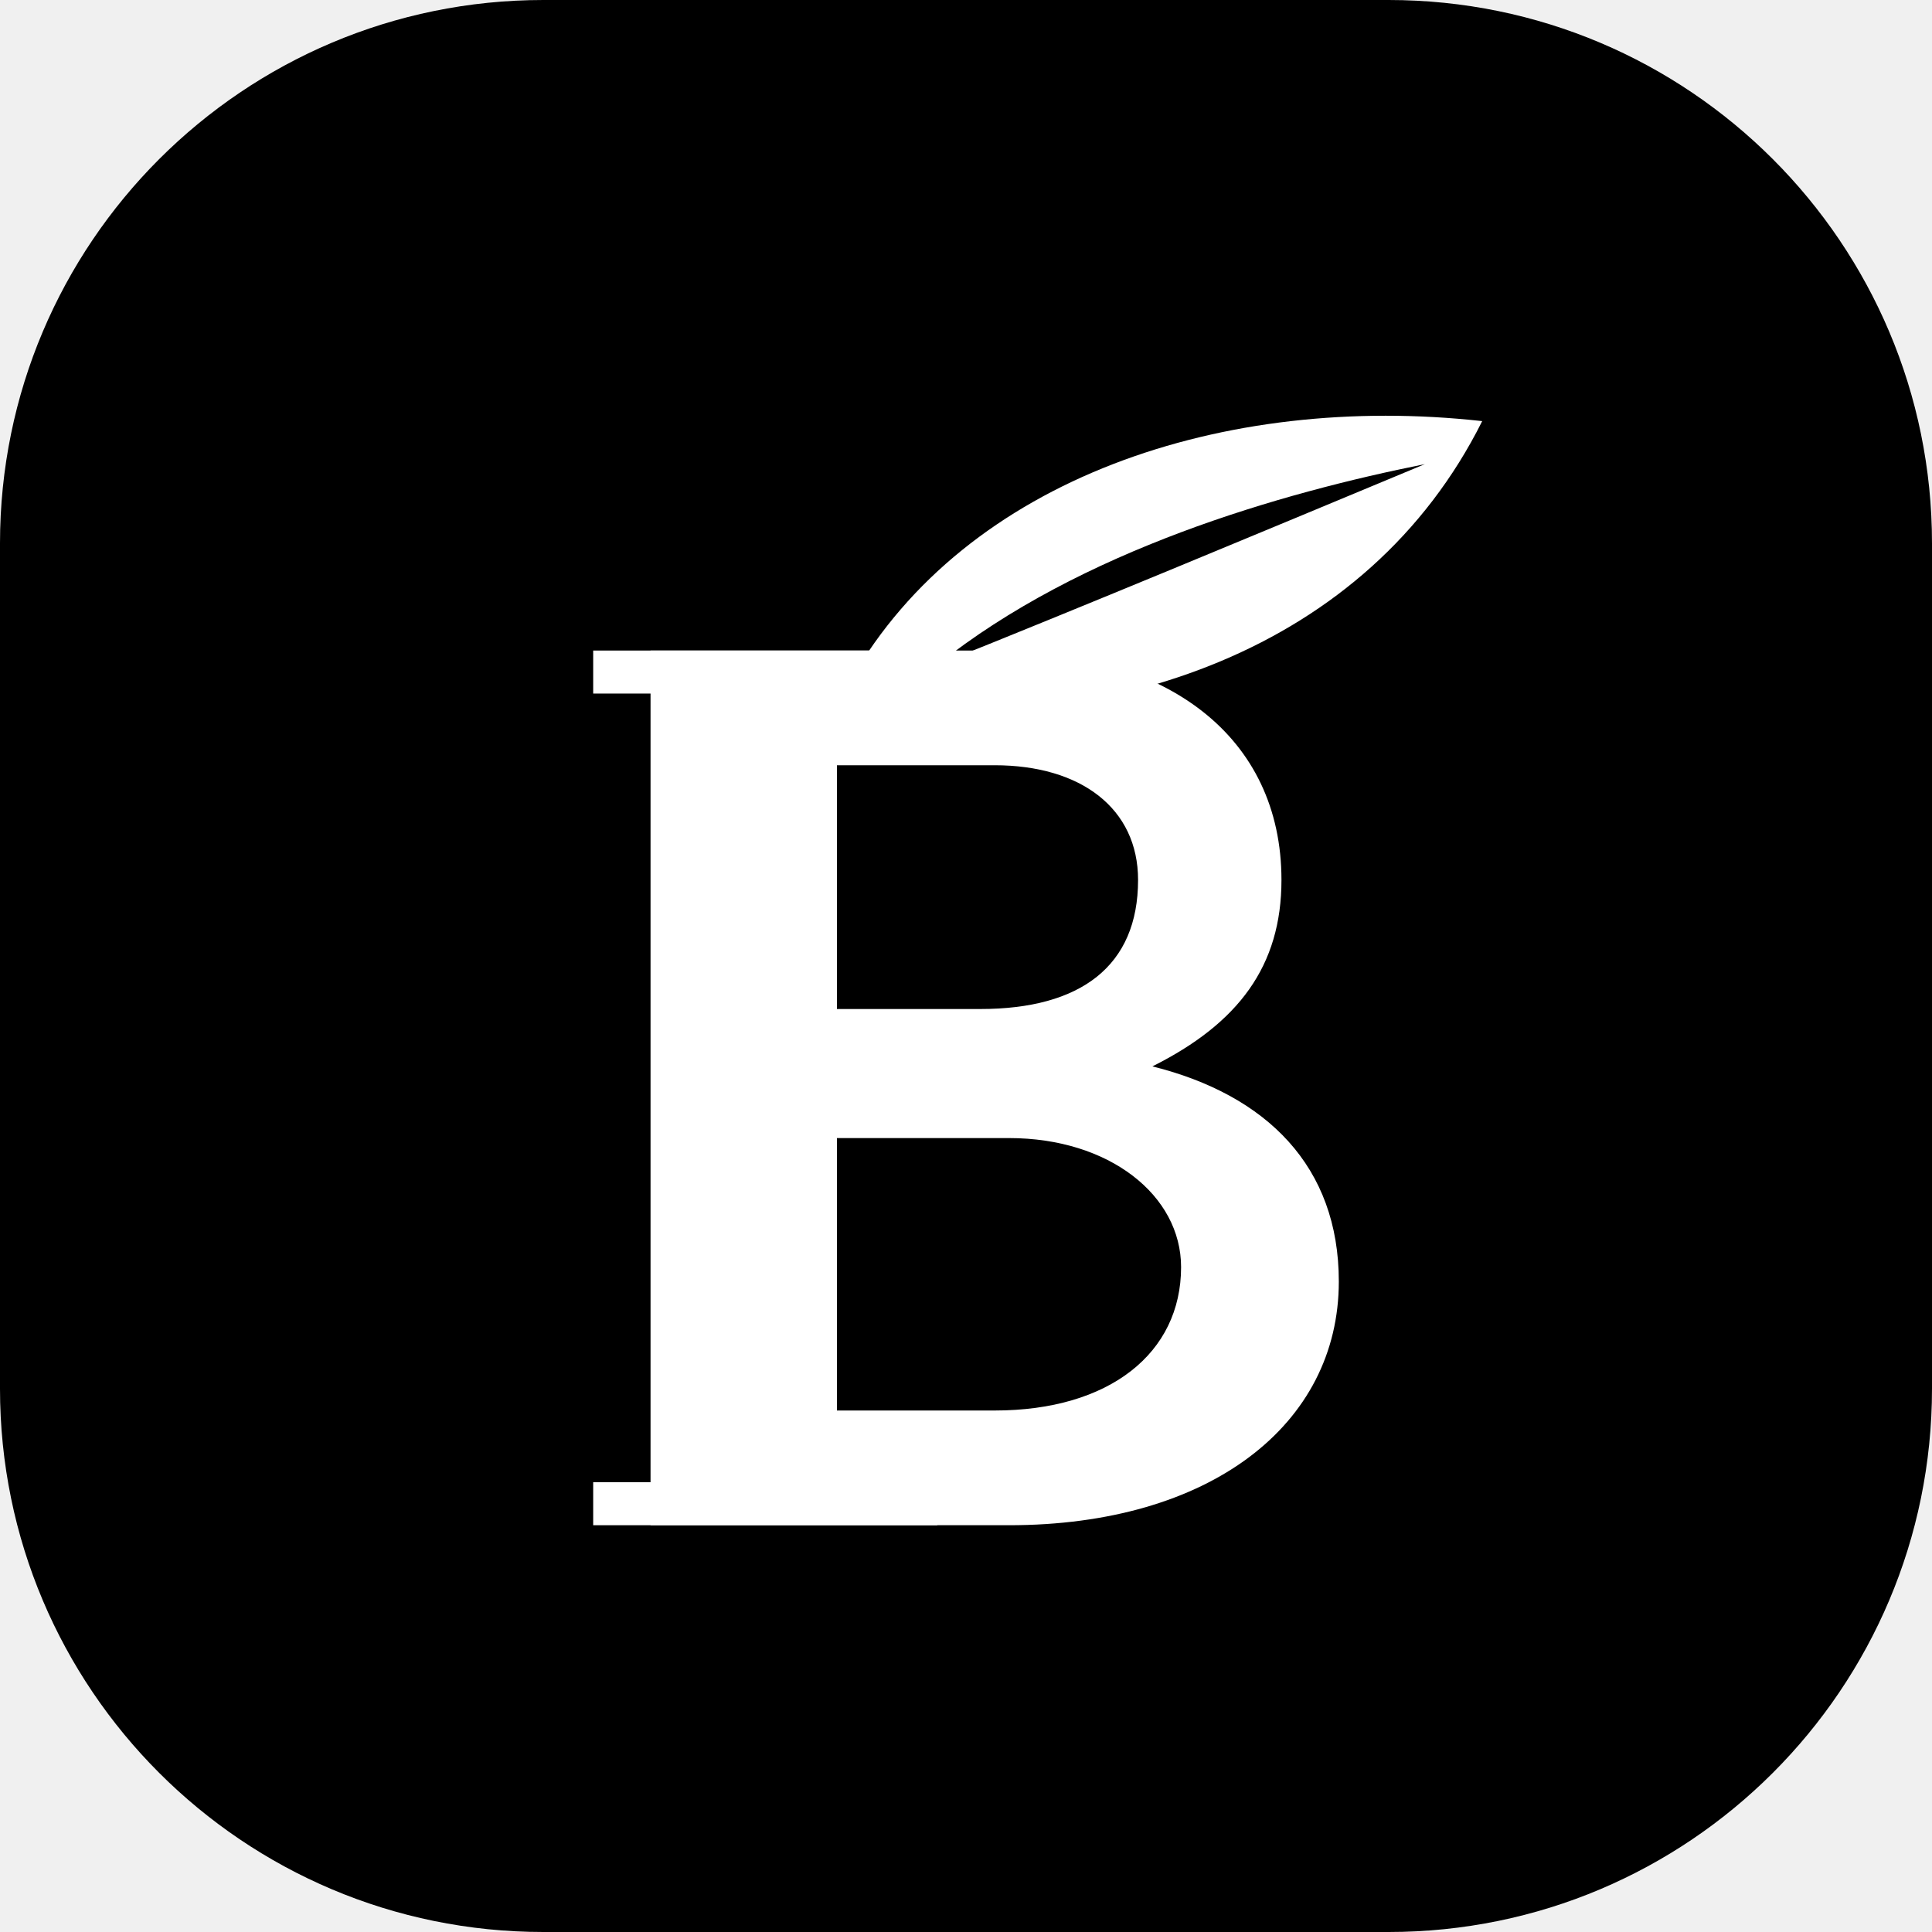
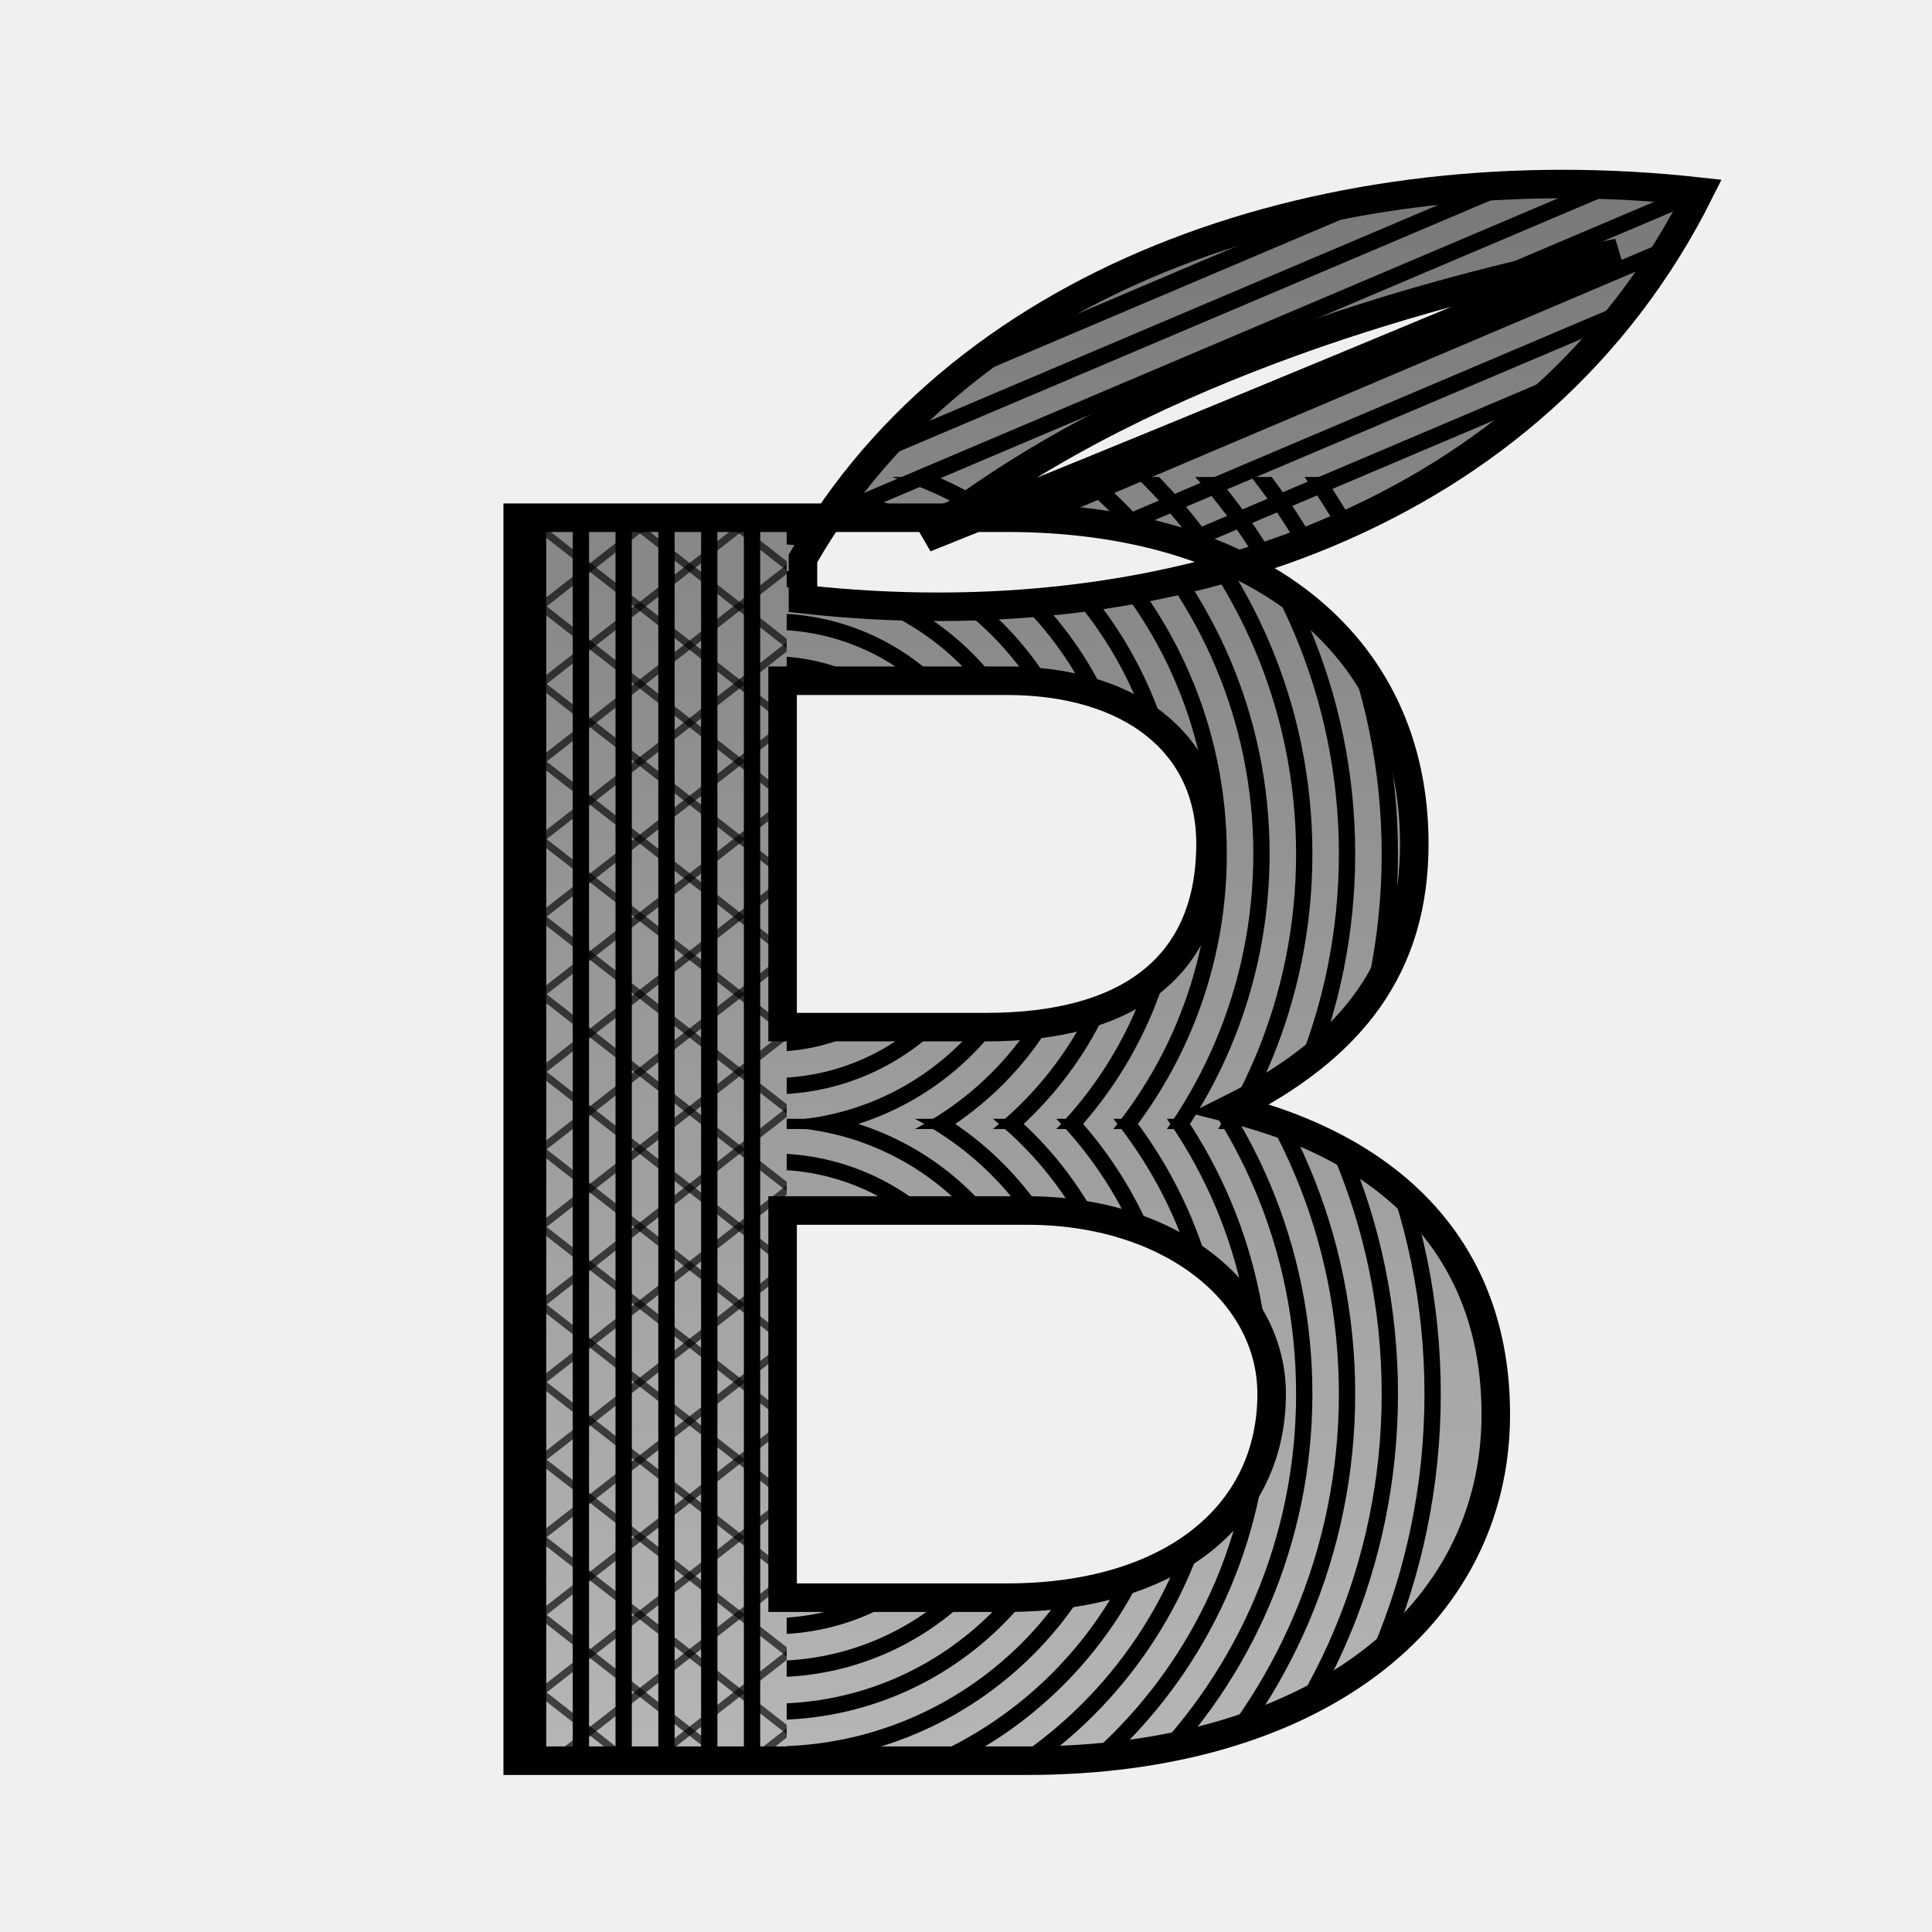
<svg xmlns="http://www.w3.org/2000/svg" width="32" height="32" viewBox="0 0 32 32">
-   <rect width="32" height="32" rx="9" fill="oklch(48% 0.115 158)" />
-   <svg x="6.5" y="6.5" width="19" height="19" viewBox="8 8 80 80">
-     <g fill="#fff" fill-rule="evenodd">
+   <svg x="2.5" y="2.5" width="27" height="27" viewBox="8 8 80 80" style="color:oklch(66% 0.17 29)">
+     <defs>
+       <linearGradient id="fav-base" x1="0" y1="0" x2="0" y2="1">
+         <stop offset="0" stop-color="currentColor" stop-opacity="0.5" />
+         <stop offset="1" stop-color="currentColor" stop-opacity="0.24" />
+       </linearGradient>
+       <clipPath id="fav-mark" clip-rule="evenodd">
+         <path d="M26 26 H50 C62 26 70 32 70 42 C70 48 67 52 61 55 C69 57 74 62 74 70 C74 80 65 87 51 87 H26 Z M39 34 V51 H49 C56 51 60 48 60 42 C60 37 56 34 50 34 Z M39 60 V79 H50 C58 79 63 75 63 69 C63 64 58 60 51 60 Z" />
+         <path d="M40 28 C48 14 66 8 84 10 C76 26 58 32 40 30 Z M46 27 C56 19 70 15 80 13 C68 18 56 23 46 27 Z" />
+       </clipPath>
+       <clipPath id="fav-stem">
+         <rect x="20" y="24" width="19.2" height="64" />
+       </clipPath>
+       <clipPath id="fav-upper">
+         <rect x="39.2" y="24" width="42" height="32" />
+       </clipPath>
+       <clipPath id="fav-lower">
+         <rect x="39.2" y="55.5" width="42" height="33" />
+       </clipPath>
+       <clipPath id="fav-leaf">
+         <path d="M40 28 C48 14 66 8 84 10 C76 26 58 32 40 30 Z" />
+       </clipPath>
+     </defs>
+     <g clip-path="url(#fav-mark)">
+       <rect x="8" y="8" width="80" height="80" fill="url(#fav-base)" />
+       <g fill="none" stroke="currentColor" stroke-width="0.8" stroke-linecap="round">
+         <g clip-path="url(#fav-stem)">
+           <path d="M27 25 V88 M29.1 25 V88 M31.2 25 V88 M33.3 25 V88 M35.4 25 V88 M37.5 25 V88" />
+           <g stroke-width="0.36" stroke-opacity="0.65">
+             <g transform="rotate(38 32 57)">
+               <path d="M0 18 H72 M0 21 H72 M0 24 H72 M0 27 H72 M0 30 H72 M0 33 H72 M0 36 H72 M0 39 H72 M0 42 H72 M0 45 H72 M0 48 H72 M0 51 H72 M0 54 H72 M0 57 H72 M0 60 H72 M0 63 H72 M0 66 H72 M0 69 H72 M0 72 H72 M0 75 H72 M0 78 H72 M0 81 H72 M0 84 H72 M0 87 H72 M0 90 H72 M0 93 H72 M0 96 H72" />
+             </g>
+             <g transform="rotate(-38 32 57)">
+               <path d="M0 18 H72 M0 21 H72 M0 24 H72 M0 27 H72 M0 30 H72 M0 33 H72 M0 36 H72 M0 39 H72 M0 42 H72 M0 45 H72 M0 48 H72 M0 51 H72 M0 54 H72 M0 57 H72 M0 60 H72 M0 63 H72 M0 66 H72 M0 69 H72 M0 72 H72 M0 75 H72 M0 78 H72 M0 81 H72 M0 84 H72 M0 87 H72 M0 90 H72 M0 93 H72 M0 96 H72" />
+             </g>
+           </g>
+         </g>
+         <g clip-path="url(#fav-upper)">
+           <path d="M38.5 39.5 A3 3 0 0 1 38.5 45.5 M38.5 37.4 A5.1 5.1 0 0 1 38.5 47.6 M38.5 35.3 A7.2 7.2 0 0 1 38.5 49.7 M38.5 33.2 A9.3 9.3 0 0 1 38.5 51.8 M38.5 31.1 A11.4 11.4 0 0 1 38.5 53.9 M38.5 29 A13.5 13.5 0 0 1 38.5 56 M38.5 26.9 A15.6 15.6 0 0 1 38.5 58.1 M38.5 24.8 A17.7 17.7 0 0 1 38.5 60.2 M38.5 22.7 A19.8 19.8 0 0 1 38.5 62.3 M38.5 20.6 A21.9 21.9 0 0 1 38.5 64.4 M38.5 18.5 A24 24 0 0 1 38.5 66.5 M38.5 16.4 A26.1 26.1 0 0 1 38.5 68.6 M38.5 14.3 A28.2 28.2 0 0 1 38.5 70.7 M38.5 12.2 A30.3 30.3 0 0 1 38.5 72.8 M38.5 10.1 A32.4 32.4 0 0 1 38.5 74.9" />
+         </g>
+         <g clip-path="url(#fav-lower)">
+           <path d="M38.5 66 A3 3 0 0 1 38.5 72 M38.5 63.9 A5.1 5.1 0 0 1 38.5 74.1 M38.5 61.8 A7.2 7.2 0 0 1 38.5 76.2 M38.5 59.7 A9.3 9.3 0 0 1 38.5 78.3 M38.5 57.6 A11.4 11.4 0 0 1 38.5 80.4 M38.5 55.5 A13.5 13.5 0 0 1 38.5 82.5 M38.5 53.4 A15.6 15.6 0 0 1 38.5 84.6 M38.5 51.3 A17.7 17.7 0 0 1 38.5 86.7 M38.5 49.2 A19.8 19.8 0 0 1 38.5 88.8 M38.5 47.1 A21.9 21.9 0 0 1 38.5 90.9 M38.5 45 A24 24 0 0 1 38.5 93 M38.5 42.9 A26.1 26.1 0 0 1 38.5 95.1 M38.5 40.8 A28.2 28.2 0 0 1 38.5 97.2 M38.5 38.7 A30.3 30.3 0 0 1 38.5 99.3 M38.5 36.6 A32.4 32.4 0 0 1 38.5 101.4" />
+         </g>
+         <g clip-path="url(#fav-leaf)">
+           <g transform="rotate(-23 60 18)">
+             <path d="M35 -4 H90 M35 -2 H90 M35 0 H90 M35 2 H90 M35 4 H90 M35 6 H90 M35 8 H90 M35 10 H90 M35 12 H90 M35 14 H90 M35 16 H90 M35 18 H90 M35 20 H90 M35 22 H90 M35 24 H90 M35 26 H90 M35 28 H90 M35 30 H90 M35 32 H90 M35 34 H90 M35 36 H90 M35 38 H90 M35 40 H90" />
+           </g>
+         </g>
+       </g>
+     </g>
+     <g fill="none" stroke="currentColor" stroke-width="1.4" fill-rule="evenodd">
      <path d="M26 26 H50 C62 26 70 32 70 42 C70 48 67 52 61 55 C69 57 74 62 74 70 C74 80 65 87 51 87 H26 Z M39 34 V51 H49 C56 51 60 48 60 42 C60 37 56 34 50 34 Z M39 60 V79 H50 C58 79 63 75 63 69 C63 64 58 60 51 60 Z" />
-       <path d="M22 26 H46 V29 H22 Z" />
-       <path d="M22 84 H46 V87 H22 Z" />
      <path d="M40 28 C48 14 66 8 84 10 C76 26 58 32 40 30 Z M46 27 C56 19 70 15 80 13 C68 18 56 23 46 27 Z" />
    </g>
  </svg>
</svg>
